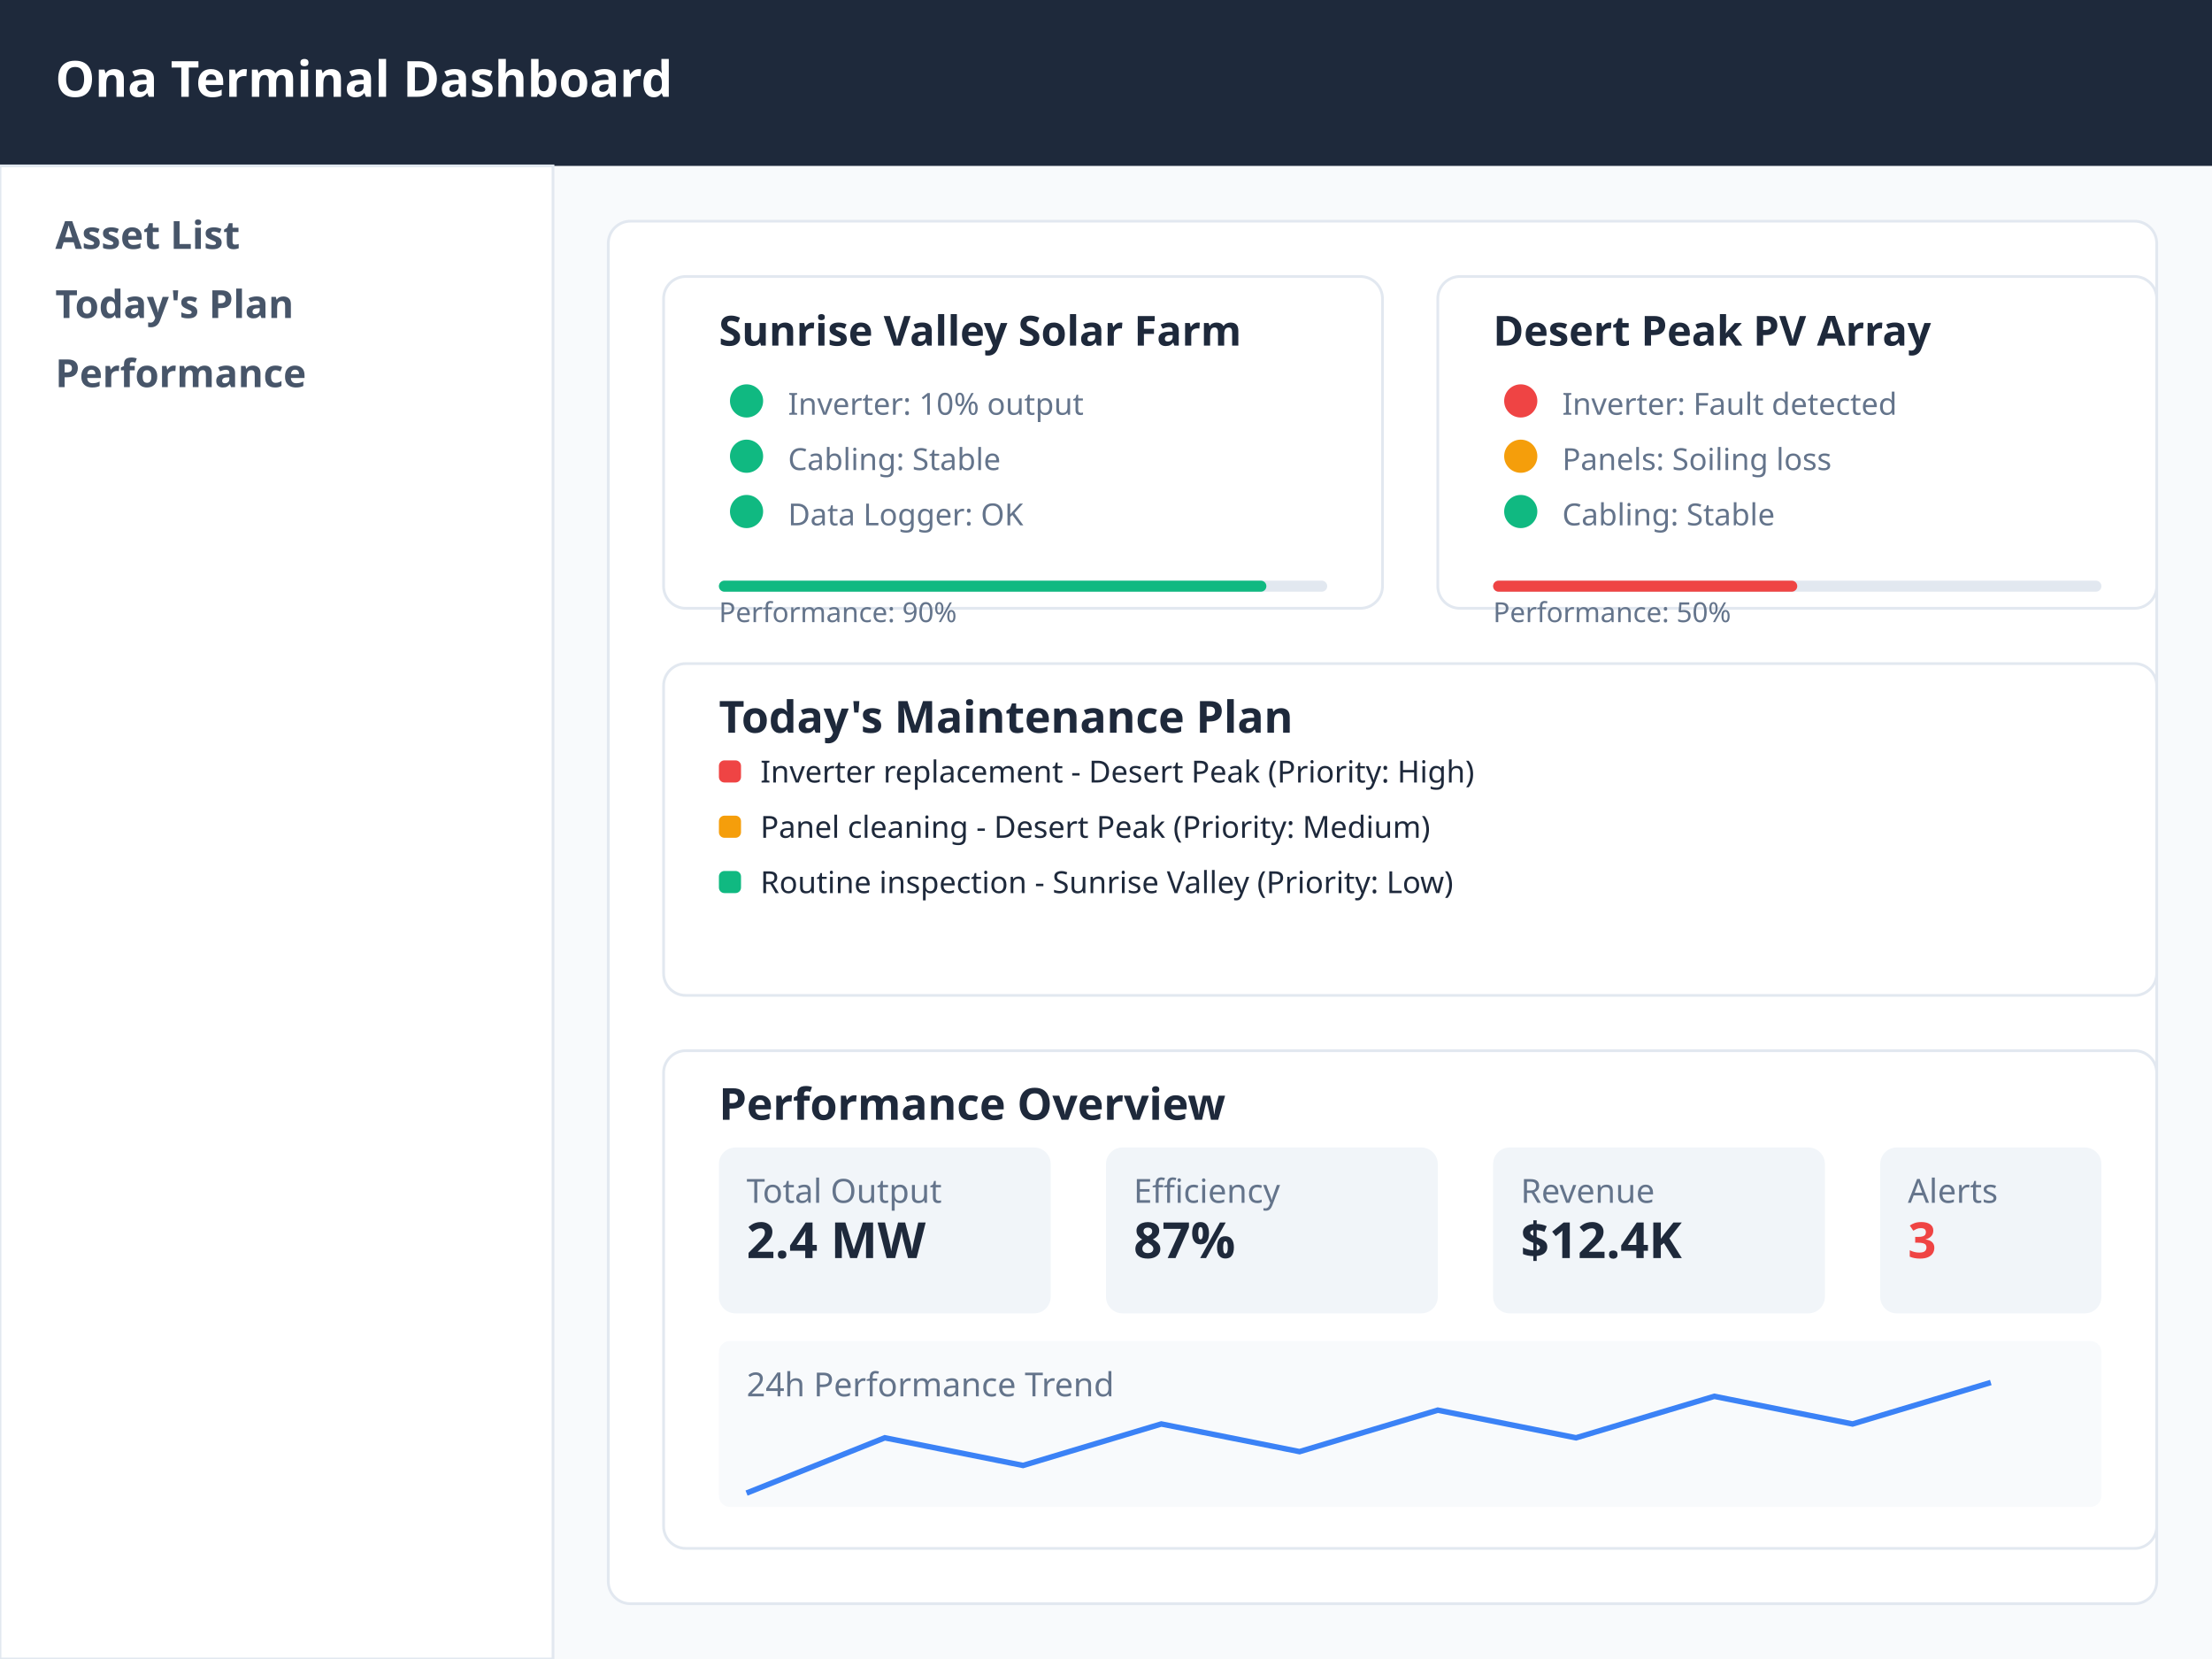
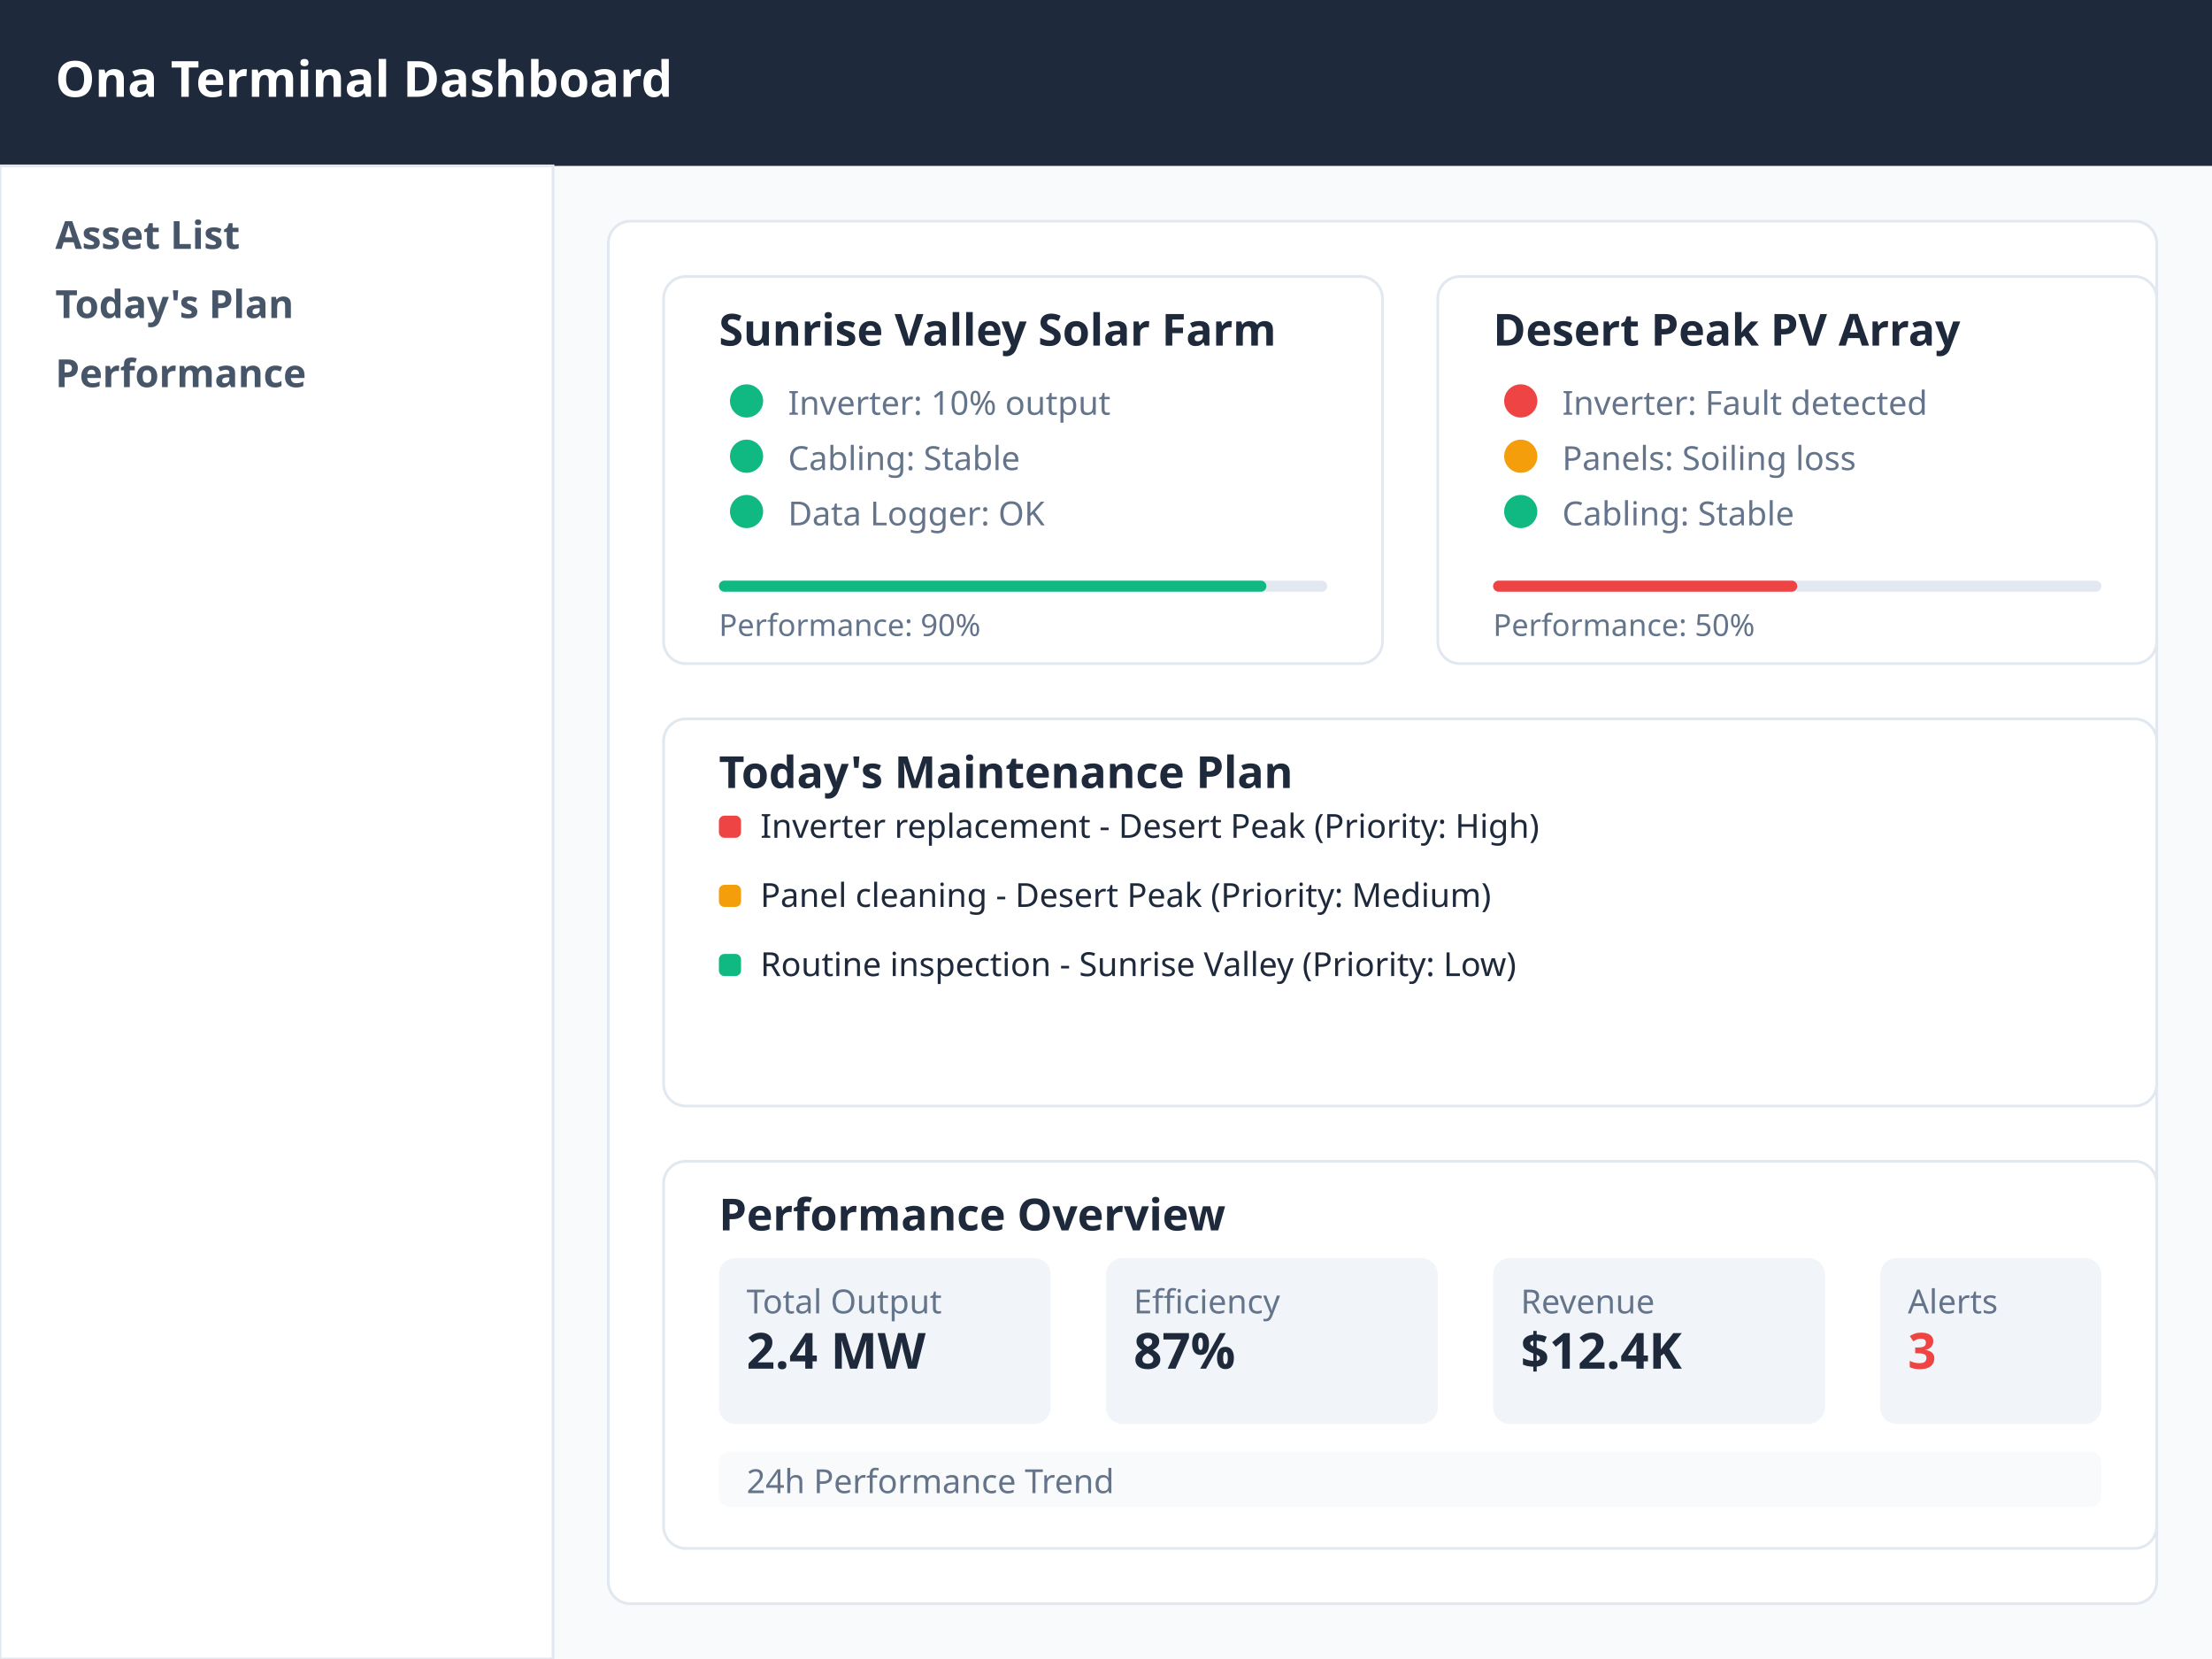
<svg xmlns="http://www.w3.org/2000/svg" width="800" height="600" viewBox="0 0 800 600">
  <rect width="800" height="600" fill="#f8fafc" />
  <rect x="0" y="0" width="800" height="60" fill="#1e293b" />
  <text x="20" y="35" font-family="system-ui, sans-serif" font-size="18" font-weight="600" fill="white">Ona Terminal Dashboard</text>
  <rect x="0" y="60" width="200" height="540" fill="#ffffff" stroke="#e2e8f0" stroke-width="1" />
  <text x="20" y="90" font-family="system-ui, sans-serif" font-size="14" font-weight="600" fill="#475569">Asset List</text>
  <text x="20" y="115" font-family="system-ui, sans-serif" font-size="14" font-weight="600" fill="#475569">Today's Plan</text>
  <text x="20" y="140" font-family="system-ui, sans-serif" font-size="14" font-weight="600" fill="#475569">Performance</text>
  <rect x="220" y="80" width="560" height="500" fill="#ffffff" rx="8" stroke="#e2e8f0" stroke-width="1" />
-   <rect x="240" y="100" width="260" height="120" fill="#ffffff" rx="8" stroke="#e2e8f0" stroke-width="1" />
-   <text x="260" y="125" font-family="system-ui, sans-serif" font-size="15" font-weight="600" fill="#1e293b">Sunrise Valley Solar Farm</text>
+   <rect x="240" y="100" width="260" height="140" fill="#ffffff" rx="8" stroke="#e2e8f0" stroke-width="1" />
+   <text x="260" y="125" font-family="system-ui, sans-serif" font-size="16" font-weight="600" fill="#1e293b">Sunrise Valley Solar Farm</text>
  <circle cx="270" cy="145" r="6" fill="#10b981" />
-   <text x="285" y="150" font-family="system-ui, sans-serif" font-size="11" fill="#64748b">Inverter: 10% output</text>
+   <text x="285" y="150" font-family="system-ui, sans-serif" font-size="12" fill="#64748b">Inverter: 10% output</text>
  <circle cx="270" cy="165" r="6" fill="#10b981" />
-   <text x="285" y="170" font-family="system-ui, sans-serif" font-size="11" fill="#64748b">Cabling: Stable</text>
+   <text x="285" y="170" font-family="system-ui, sans-serif" font-size="12" fill="#64748b">Cabling: Stable</text>
  <circle cx="270" cy="185" r="6" fill="#10b981" />
-   <text x="285" y="190" font-family="system-ui, sans-serif" font-size="11" fill="#64748b">Data Logger: OK</text>
+   <text x="285" y="190" font-family="system-ui, sans-serif" font-size="12" fill="#64748b">Data Logger: OK</text>
  <rect x="260" y="210" width="220" height="4" fill="#e2e8f0" rx="2" />
  <rect x="260" y="210" width="198" height="4" fill="#10b981" rx="2" />
-   <text x="260" y="225" font-family="system-ui, sans-serif" font-size="10" fill="#64748b">Performance: 90%</text>
-   <rect x="520" y="100" width="260" height="120" fill="#ffffff" rx="8" stroke="#e2e8f0" stroke-width="1" />
-   <text x="540" y="125" font-family="system-ui, sans-serif" font-size="15" font-weight="600" fill="#1e293b">Desert Peak PV Array</text>
+   <text x="260" y="230" font-family="system-ui, sans-serif" font-size="11" fill="#64748b">Performance: 90%</text>
+   <rect x="520" y="100" width="260" height="140" fill="#ffffff" rx="8" stroke="#e2e8f0" stroke-width="1" />
+   <text x="540" y="125" font-family="system-ui, sans-serif" font-size="16" font-weight="600" fill="#1e293b">Desert Peak PV Array</text>
  <circle cx="550" cy="145" r="6" fill="#ef4444" />
-   <text x="565" y="150" font-family="system-ui, sans-serif" font-size="11" fill="#64748b">Inverter: Fault detected</text>
+   <text x="565" y="150" font-family="system-ui, sans-serif" font-size="12" fill="#64748b">Inverter: Fault detected</text>
  <circle cx="550" cy="165" r="6" fill="#f59e0b" />
-   <text x="565" y="170" font-family="system-ui, sans-serif" font-size="11" fill="#64748b">Panels: Soiling loss</text>
+   <text x="565" y="170" font-family="system-ui, sans-serif" font-size="12" fill="#64748b">Panels: Soiling loss</text>
  <circle cx="550" cy="185" r="6" fill="#10b981" />
-   <text x="565" y="190" font-family="system-ui, sans-serif" font-size="11" fill="#64748b">Cabling: Stable</text>
+   <text x="565" y="190" font-family="system-ui, sans-serif" font-size="12" fill="#64748b">Cabling: Stable</text>
  <rect x="540" y="210" width="220" height="4" fill="#e2e8f0" rx="2" />
  <rect x="540" y="210" width="110" height="4" fill="#ef4444" rx="2" />
-   <text x="540" y="225" font-family="system-ui, sans-serif" font-size="10" fill="#64748b">Performance: 50%</text>
-   <rect x="240" y="240" width="540" height="120" fill="#ffffff" rx="8" stroke="#e2e8f0" stroke-width="1" />
-   <text x="260" y="265" font-family="system-ui, sans-serif" font-size="16" font-weight="600" fill="#1e293b">Today's Maintenance Plan</text>
-   <rect x="260" y="275" width="8" height="8" fill="#ef4444" rx="2" />
-   <text x="275" y="283" font-family="system-ui, sans-serif" font-size="11" fill="#1e293b">Inverter replacement - Desert Peak (Priority: High)</text>
-   <rect x="260" y="295" width="8" height="8" fill="#f59e0b" rx="2" />
-   <text x="275" y="303" font-family="system-ui, sans-serif" font-size="11" fill="#1e293b">Panel cleaning - Desert Peak (Priority: Medium)</text>
-   <rect x="260" y="315" width="8" height="8" fill="#10b981" rx="2" />
-   <text x="275" y="323" font-family="system-ui, sans-serif" font-size="11" fill="#1e293b">Routine inspection - Sunrise Valley (Priority: Low)</text>
-   <rect x="240" y="380" width="540" height="180" fill="#ffffff" rx="8" stroke="#e2e8f0" stroke-width="1" />
-   <text x="260" y="405" font-family="system-ui, sans-serif" font-size="16" font-weight="600" fill="#1e293b">Performance Overview</text>
-   <rect x="260" y="415" width="120" height="60" fill="#f1f5f9" rx="6" />
-   <text x="270" y="435" font-family="system-ui, sans-serif" font-size="12" fill="#64748b">Total Output</text>
-   <text x="270" y="455" font-family="system-ui, sans-serif" font-size="18" font-weight="600" fill="#1e293b">2.4 MW</text>
-   <rect x="400" y="415" width="120" height="60" fill="#f1f5f9" rx="6" />
-   <text x="410" y="435" font-family="system-ui, sans-serif" font-size="12" fill="#64748b">Efficiency</text>
-   <text x="410" y="455" font-family="system-ui, sans-serif" font-size="18" font-weight="600" fill="#1e293b">87%</text>
-   <rect x="540" y="415" width="120" height="60" fill="#f1f5f9" rx="6" />
-   <text x="550" y="435" font-family="system-ui, sans-serif" font-size="12" fill="#64748b">Revenue</text>
-   <text x="550" y="455" font-family="system-ui, sans-serif" font-size="18" font-weight="600" fill="#1e293b">$12.4K</text>
-   <rect x="680" y="415" width="80" height="60" fill="#f1f5f9" rx="6" />
-   <text x="690" y="435" font-family="system-ui, sans-serif" font-size="12" fill="#64748b">Alerts</text>
-   <text x="690" y="455" font-family="system-ui, sans-serif" font-size="18" font-weight="600" fill="#ef4444">3</text>
-   <rect x="260" y="485" width="500" height="60" fill="#f8fafc" rx="4" />
-   <text x="270" y="505" font-family="system-ui, sans-serif" font-size="12" fill="#64748b">24h Performance Trend</text>
-   <path d="M 270 540 L 320 520 L 370 530 L 420 515 L 470 525 L 520 510 L 570 520 L 620 505 L 670 515 L 720 500" stroke="#3b82f6" stroke-width="2" fill="none" />
+   <text x="540" y="230" font-family="system-ui, sans-serif" font-size="11" fill="#64748b">Performance: 50%</text>
+   <rect x="240" y="260" width="540" height="140" fill="#ffffff" rx="8" stroke="#e2e8f0" stroke-width="1" />
+   <text x="260" y="285" font-family="system-ui, sans-serif" font-size="16" font-weight="600" fill="#1e293b">Today's Maintenance Plan</text>
+   <rect x="260" y="295" width="8" height="8" fill="#ef4444" rx="2" />
+   <text x="275" y="303" font-family="system-ui, sans-serif" font-size="12" fill="#1e293b">Inverter replacement - Desert Peak (Priority: High)</text>
+   <rect x="260" y="320" width="8" height="8" fill="#f59e0b" rx="2" />
+   <text x="275" y="328" font-family="system-ui, sans-serif" font-size="12" fill="#1e293b">Panel cleaning - Desert Peak (Priority: Medium)</text>
+   <rect x="260" y="345" width="8" height="8" fill="#10b981" rx="2" />
+   <text x="275" y="353" font-family="system-ui, sans-serif" font-size="12" fill="#1e293b">Routine inspection - Sunrise Valley (Priority: Low)</text>
+   <rect x="240" y="420" width="540" height="140" fill="#ffffff" rx="8" stroke="#e2e8f0" stroke-width="1" />
+   <text x="260" y="445" font-family="system-ui, sans-serif" font-size="16" font-weight="600" fill="#1e293b">Performance Overview</text>
+   <rect x="260" y="455" width="120" height="60" fill="#f1f5f9" rx="6" />
+   <text x="270" y="475" font-family="system-ui, sans-serif" font-size="12" fill="#64748b">Total Output</text>
+   <text x="270" y="495" font-family="system-ui, sans-serif" font-size="18" font-weight="600" fill="#1e293b">2.4 MW</text>
+   <rect x="400" y="455" width="120" height="60" fill="#f1f5f9" rx="6" />
+   <text x="410" y="475" font-family="system-ui, sans-serif" font-size="12" fill="#64748b">Efficiency</text>
+   <text x="410" y="495" font-family="system-ui, sans-serif" font-size="18" font-weight="600" fill="#1e293b">87%</text>
+   <rect x="540" y="455" width="120" height="60" fill="#f1f5f9" rx="6" />
+   <text x="550" y="475" font-family="system-ui, sans-serif" font-size="12" fill="#64748b">Revenue</text>
+   <text x="550" y="495" font-family="system-ui, sans-serif" font-size="18" font-weight="600" fill="#1e293b">$12.4K</text>
+   <rect x="680" y="455" width="80" height="60" fill="#f1f5f9" rx="6" />
+   <text x="690" y="475" font-family="system-ui, sans-serif" font-size="12" fill="#64748b">Alerts</text>
+   <text x="690" y="495" font-family="system-ui, sans-serif" font-size="18" font-weight="600" fill="#ef4444">3</text>
+   <rect x="260" y="525" width="500" height="20" fill="#f8fafc" rx="4" />
+   <text x="270" y="540" font-family="system-ui, sans-serif" font-size="12" fill="#64748b">24h Performance Trend</text>
</svg>
